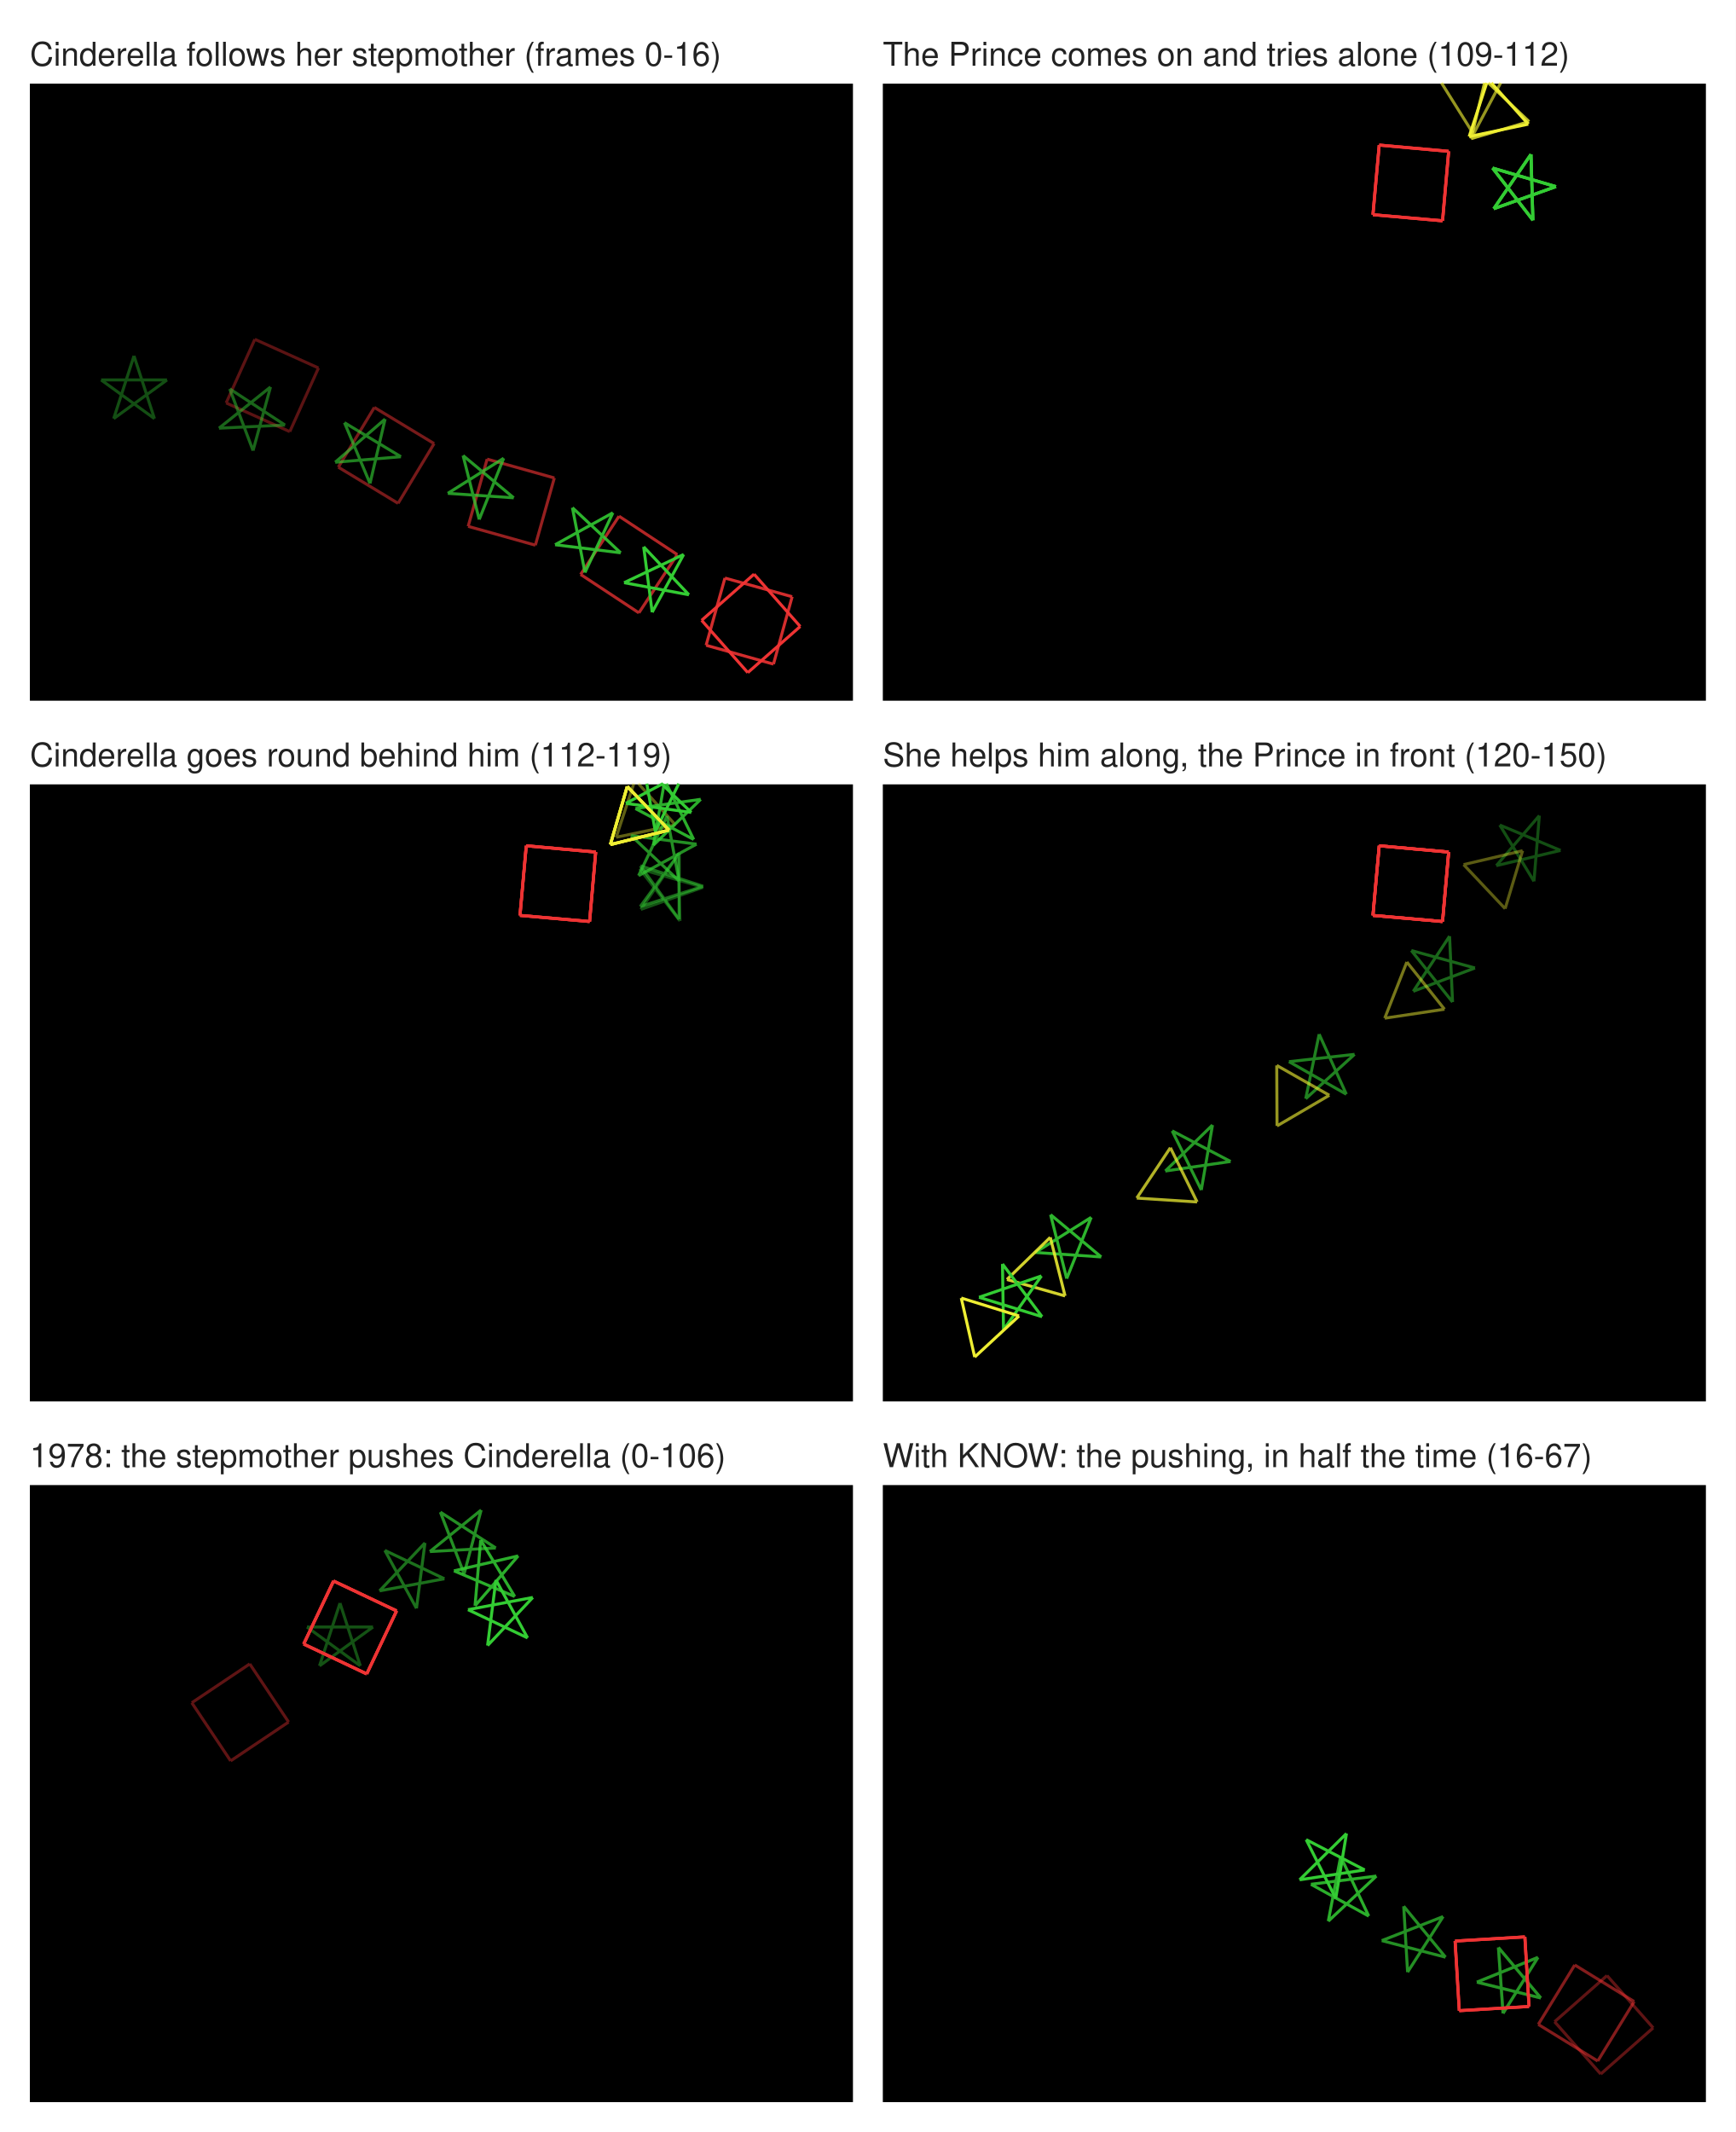
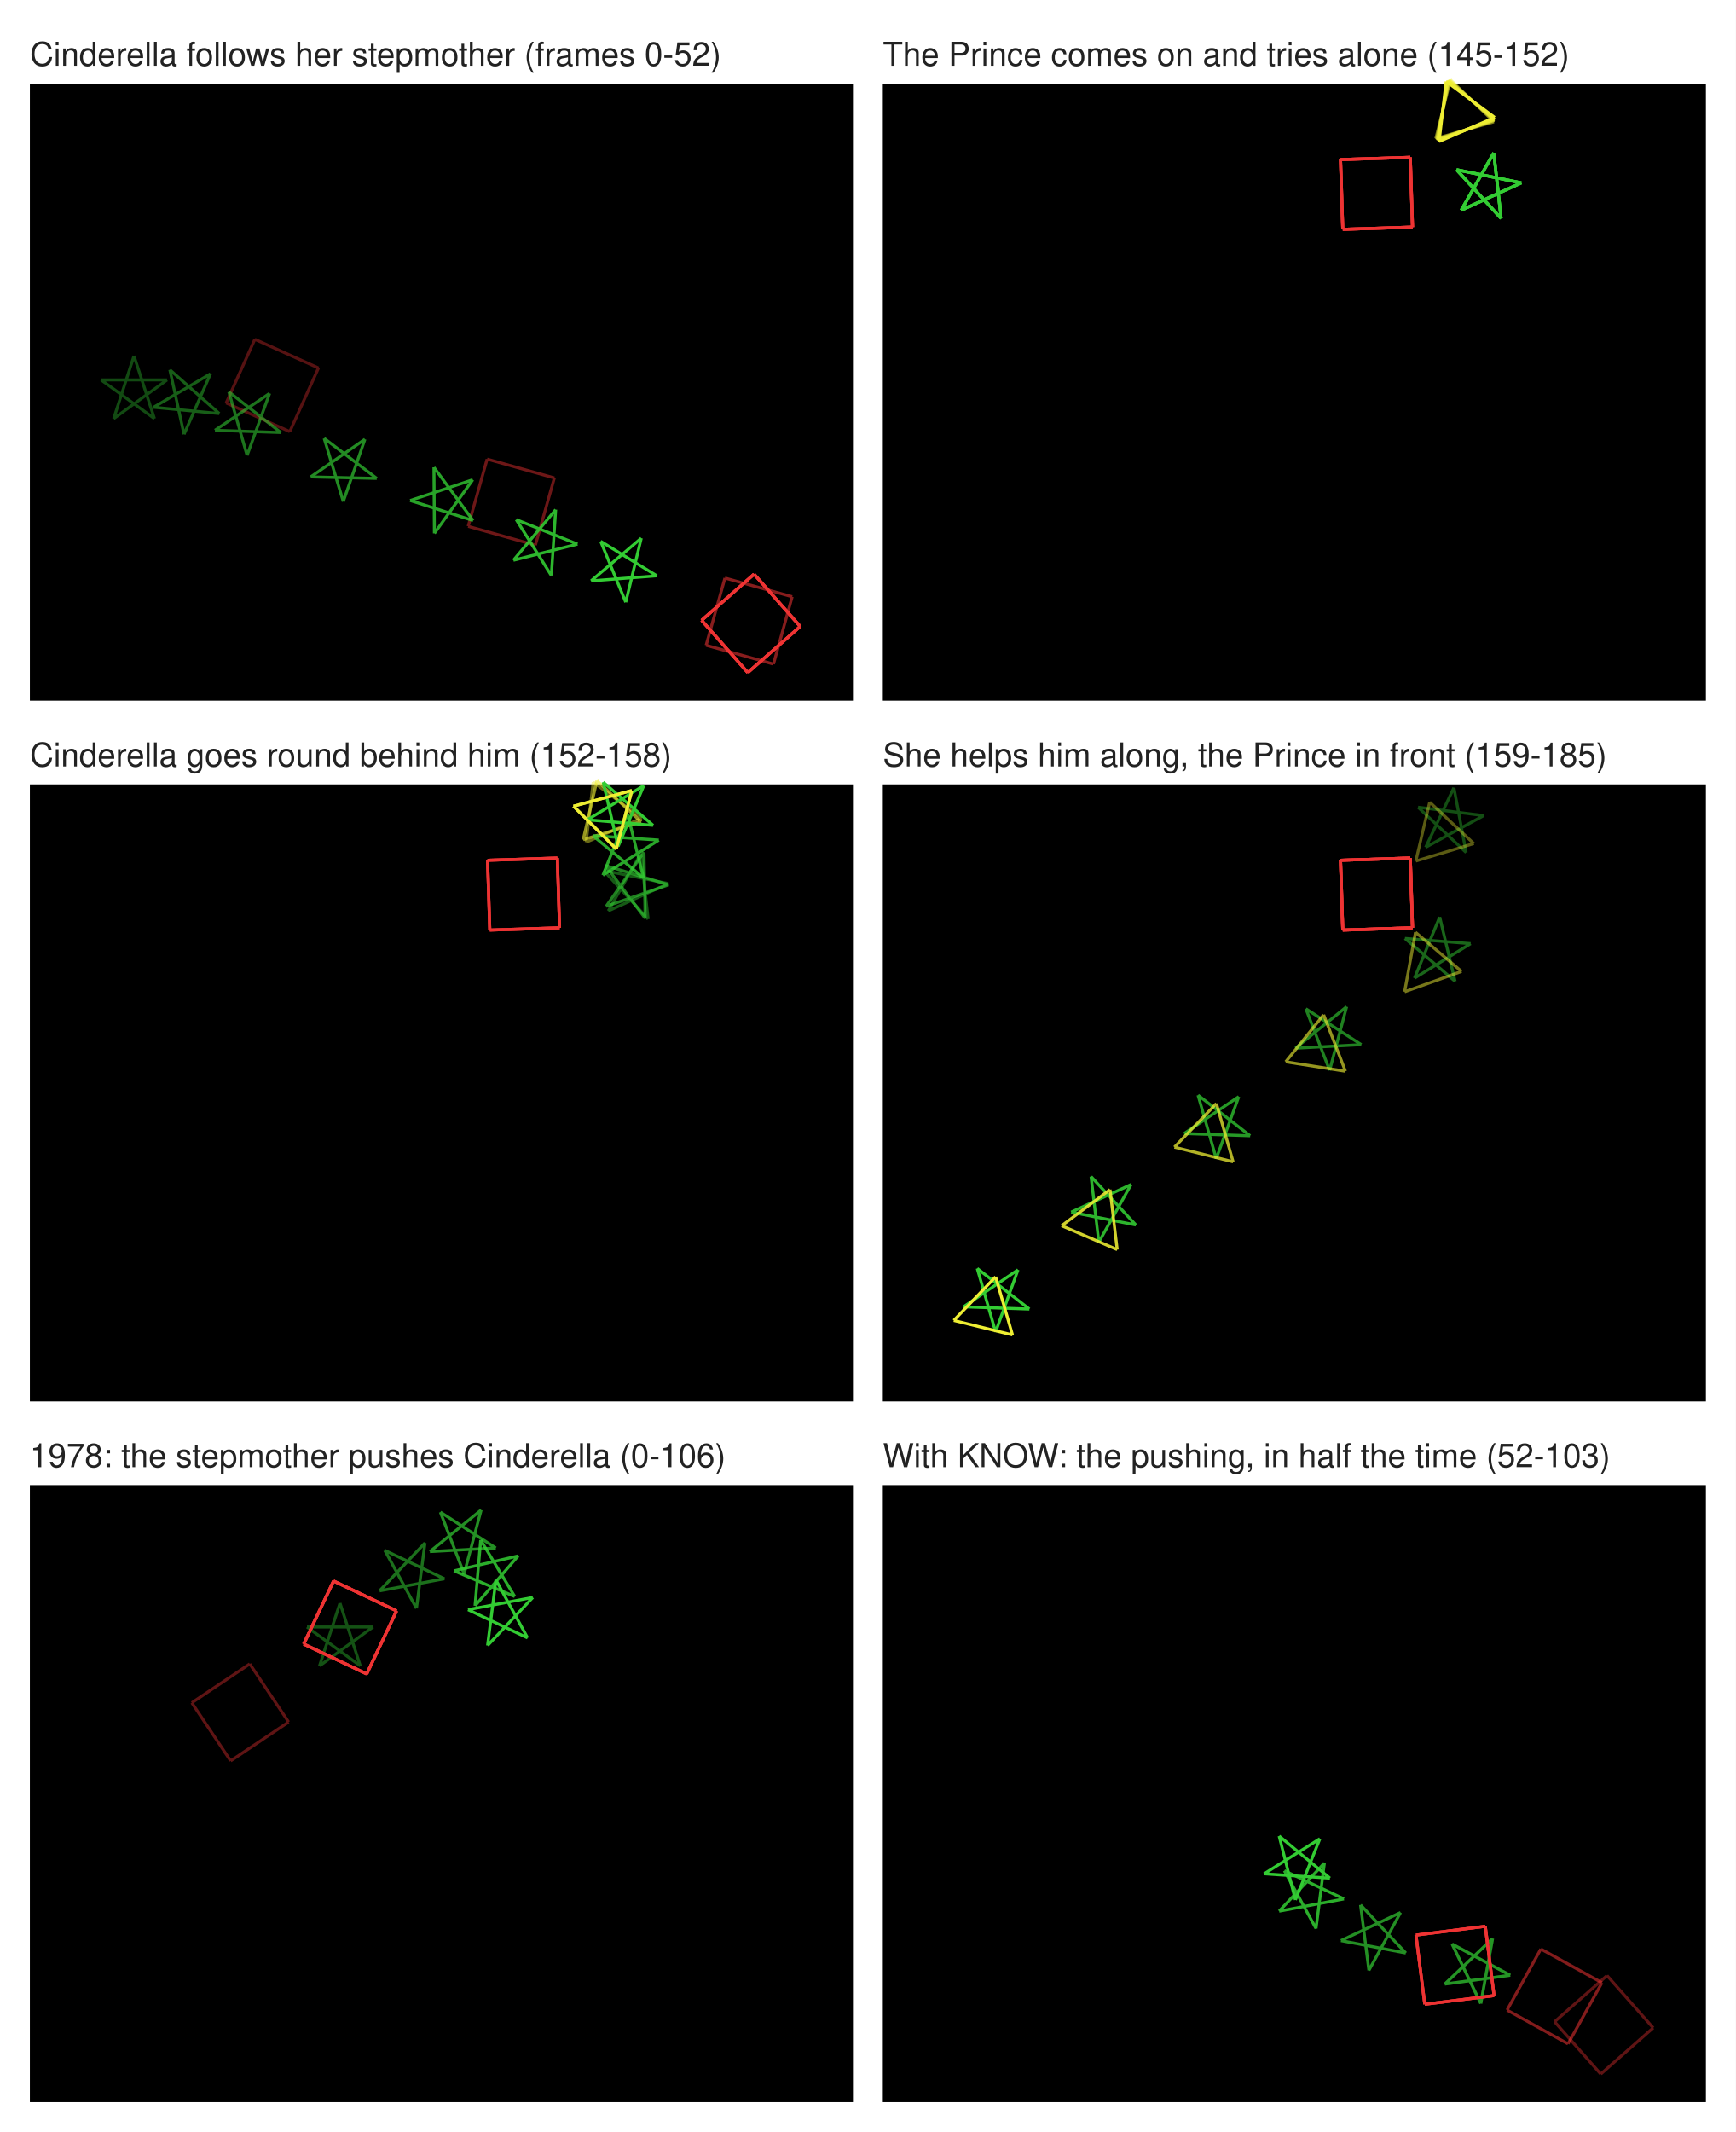
<svg xmlns="http://www.w3.org/2000/svg" width="581" height="713.5" font-family="Helvetica, Arial, sans-serif" font-size="11">
  <rect width="100%" height="100%" fill="#fff" />
-   <text x="10" y="22" fill="#222">Cinderella follows her stepmother (frames 0-16)</text>
+   <text x="10" y="22" fill="#222">Cinderella follows her stepmother (frames 0-52)</text>
  <g transform="translate(10,28) scale(0.5)">
    <rect width="551" height="413" fill="#000" />
-     <path d="M150.6,171.1L193.2,190.3M193.2,190.3L174,232.9M174,232.9L131.4,213.7M131.4,213.7L150.6,171.1" stroke="#e33" stroke-width="2" fill="none" opacity="0.38" />
-     <path d="M56.1,224.2L69.7,182.2M69.7,182.2L83.4,224.2M83.4,224.2L47.7,198.3M47.7,198.3L91.8,198.3M91.8,198.3L56.1,224.2" stroke="#3c3" stroke-width="2" fill="none" opacity="0.38" />
-     <path d="M230.6,216.7L270.6,240.9M270.6,240.9L246.5,280.9M246.5,280.9L206.5,256.7M206.5,256.7L230.6,216.7" stroke="#e33" stroke-width="2" fill="none" opacity="0.50" />
-     <path d="M133.8,204.3L170.8,228.5M170.8,228.5L126.6,230.6M126.6,230.6L161.1,203M161.1,203L149.4,245.6M149.4,245.6L133.8,204.3" stroke="#3c3" stroke-width="2" fill="none" opacity="0.50" />
-     <path d="M210.6,226.9L248.4,249.7M248.4,249.7L204.4,253.4M204.4,253.4L237.8,224.5M237.8,224.5L227.7,267.6M227.7,267.6L210.6,226.9" stroke="#3c3" stroke-width="2" fill="none" opacity="0.63" />
-     <path d="M306.1,251.3L351.1,263.9M351.1,263.9L338.4,308.9M338.4,308.9L293.4,296.3M293.4,296.3L306.1,251.3" stroke="#e33" stroke-width="2" fill="none" opacity="0.63" />
-     <path d="M394.4,289.5L433.4,315.2M433.4,315.2L407.7,354.2M407.7,354.2L368.7,328.5M368.7,328.5L394.4,289.5" stroke="#e33" stroke-width="2" fill="none" opacity="0.75" />
-     <path d="M290,248.9L323.9,277.2M323.9,277.2L279.8,274.2M279.8,274.2L317.2,250.7M317.2,250.7L300.8,291.7M300.8,291.7L290,248.9" stroke="#3c3" stroke-width="2" fill="none" opacity="0.75" />
-     <path d="M363.2,283.8L395.5,314M395.5,314L351.6,308.6M351.6,308.6L390.3,287.2M390.3,287.2L371.6,327.2M371.6,327.2L363.2,283.8" stroke="#3c3" stroke-width="2" fill="none" opacity="0.88" />
-     <path d="M465.3,330.9L510.3,343.4M510.3,343.4L497.8,388.5M497.8,388.5L452.7,375.9M452.7,375.9L465.3,330.9" stroke="#e33" stroke-width="2" fill="none" opacity="0.88" />
-     <path d="M410.9,310L441.2,342.1M441.2,342.1L397.8,334M397.8,334L437.7,315.1M437.7,315.1L416.6,353.8M416.6,353.8L410.9,310" stroke="#3c3" stroke-width="2" fill="none" opacity="1.00" />
+     <path d="M150.6,171.1L193.2,190.3M193.2,190.3L174,232.9M174,232.9L131.4,213.7M131.4,213.7L150.6,171.1" stroke="#e33" stroke-width="2" fill="none" opacity="0.36" />
+     <path d="M56.1,224.2L69.7,182.2M69.7,182.2L83.4,224.2M83.4,224.2L47.7,198.3M47.7,198.3L91.8,198.3M91.8,198.3L56.1,224.2" stroke="#3c3" stroke-width="2" fill="none" opacity="0.36" />
+     <path d="M93.7,191.5L126.8,220.8M126.8,220.8L82.8,216.6M82.8,216.6L120.9,194.2M120.9,194.2L103.2,234.7M103.2,234.7L93.7,191.5" stroke="#3c3" stroke-width="2" fill="none" opacity="0.46" />
+     <path d="M306.1,251.3L351.1,263.9M351.1,263.9L338.4,308.9M338.4,308.9L293.4,296.3M293.4,296.3L306.1,251.3" stroke="#e33" stroke-width="2" fill="none" opacity="0.46" />
+     <path d="M133.2,206.3L168,233.5M168,233.5L123.9,232M123.9,232L160.5,207.3M160.5,207.3L145.4,248.8M145.4,248.8L133.2,206.3" stroke="#3c3" stroke-width="2" fill="none" opacity="0.57" />
+     <path d="M465.3,330.9L510.3,343.4M510.3,343.4L497.8,388.5M497.8,388.5L452.7,375.9M452.7,375.9L465.3,330.9" stroke="#e33" stroke-width="2" fill="none" opacity="0.57" />
+     <path d="M197,237.4L232.2,264.2M232.2,264.2L188,263.2M188,263.2L224.3,238M224.3,238L209.8,279.7M209.8,279.7L197,237.4" stroke="#3c3" stroke-width="2" fill="none" opacity="0.68" />
+     <path d="M484.8,328.3L515.7,363.3M515.7,363.3L480.6,394.2M480.6,394.2L449.7,359.2M449.7,359.2L484.8,328.3" stroke="#e33" stroke-width="2" fill="none" opacity="0.68" />
+     <path d="M270.5,256.8L296.7,292.4M296.7,292.4L254.6,279M254.6,279L296.5,265.1M296.5,265.1L270.8,301M270.8,301L270.5,256.8" stroke="#3c3" stroke-width="2" fill="none" opacity="0.79" />
+     <path d="M484.8,328.3L515.7,363.3M515.7,363.3L480.6,394.2M480.6,394.2L449.7,359.2M449.7,359.2L484.8,328.3" stroke="#e33" stroke-width="2" fill="none" opacity="0.79" />
+     <path d="M325.6,291.8L366.6,308.2M366.6,308.2L323.7,319M323.7,319L352,285.1M352,285.1L349.1,329.2M349.1,329.2L325.6,291.8" stroke="#3c3" stroke-width="2" fill="none" opacity="0.89" />
+     <path d="M484.8,328.3L515.7,363.3M515.7,363.3L480.6,394.2M480.6,394.2L449.7,359.2M449.7,359.2L484.8,328.3" stroke="#e33" stroke-width="2" fill="none" opacity="0.89" />
+     <path d="M382.1,306.3L419.7,329.4M419.7,329.4L375.7,332.8M375.7,332.8L409.3,304.2M409.3,304.2L398.9,347.1M398.9,347.1L382.1,306.3" stroke="#3c3" stroke-width="2" fill="none" opacity="1.00" />
    <path d="M484.8,328.3L515.7,363.3M515.7,363.3L480.6,394.2M480.6,394.2L449.7,359.2M449.7,359.2L484.8,328.3" stroke="#e33" stroke-width="2" fill="none" opacity="1.00" />
  </g>
-   <text x="295.5" y="22" fill="#222">The Prince comes on and tries alone (109-112)</text>
+   <text x="295.5" y="22" fill="#222">The Prince comes on and tries alone (145-152)</text>
  <g transform="translate(295.5,28) scale(0.5)">
    <rect width="551" height="413" fill="#000" />
-     <path d="M332.3,41.1L378.8,45.3M378.8,45.3L374.7,91.8M374.7,91.8L328.1,87.7M328.1,87.7L332.3,41.1" stroke="#e33" stroke-width="2" fill="none" opacity="0.44" />
-     <path d="M433.9,47.3L435.2,91.4M435.2,91.4L408.2,56.5M408.2,56.5L450.6,68.9M450.6,68.9L409,83.7M409,83.7L433.9,47.3" stroke="#3c3" stroke-width="2" fill="none" opacity="0.44" />
-     <path d="M413.6,-0.5L395.4,33.7M374,-0.5L395.4,33.7" stroke="#ee3" stroke-width="2" fill="none" opacity="0.63" />
-     <path d="M332.3,41.1L378.8,45.3M378.8,45.3L374.7,91.8M374.7,91.8L328.1,87.7M328.1,87.7L332.3,41.1" stroke="#e33" stroke-width="2" fill="none" opacity="0.63" />
-     <path d="M433.9,47.3L435.2,91.4M435.2,91.4L408.2,56.5M408.2,56.5L450.6,68.9M450.6,68.9L409,83.7M409,83.7L433.9,47.3" stroke="#3c3" stroke-width="2" fill="none" opacity="0.63" />
-     <path d="M432.6,25.4L393.8,36.8M402.8,-0.5L393.8,36.8M405.4,-0.5L432.6,25.4" stroke="#ee3" stroke-width="2" fill="none" opacity="0.81" />
-     <path d="M332.3,41.1L378.8,45.3M378.8,45.3L374.7,91.8M374.7,91.8L328.1,87.7M328.1,87.7L332.3,41.1" stroke="#e33" stroke-width="2" fill="none" opacity="0.81" />
-     <path d="M433.9,47.3L435.2,91.4M435.2,91.4L408.2,56.5M408.2,56.5L450.6,68.9M450.6,68.9L409,83.7M409,83.7L433.9,47.3" stroke="#3c3" stroke-width="2" fill="none" opacity="0.81" />
-     <path d="M432.1,27.1L392.5,35.4M404.3,-0.5L392.5,35.4M407.4,-0.5L432.1,27.1" stroke="#ee3" stroke-width="2" fill="none" opacity="1.00" />
-     <path d="M332.3,41.1L378.8,45.3M378.8,45.3L374.7,91.8M374.7,91.8L328.1,87.7M328.1,87.7L332.3,41.1" stroke="#e33" stroke-width="2" fill="none" opacity="1.00" />
-     <path d="M433.9,47.3L435.2,91.4M435.2,91.4L408.2,56.5M408.2,56.5L450.6,68.9M450.6,68.9L409,83.7M409,83.7L433.9,47.3" stroke="#3c3" stroke-width="2" fill="none" opacity="1.00" />
+     <path d="M306.4,50.8L353.1,49.3M353.1,49.3L354.6,96M354.6,96L307.9,97.5M307.9,97.5L306.4,50.8" stroke="#e33" stroke-width="2" fill="none" opacity="0.40" />
+     <path d="M409,46.3L413.9,90.2M413.9,90.2L384.1,57.6M384.1,57.6L427.4,66.4M427.4,66.4L387.2,84.7M387.2,84.7L409,46.3" stroke="#3c3" stroke-width="2" fill="none" opacity="0.40" />
+     <path d="M409.1,25.5L370.2,36.7M370.2,36.7L379.9,-2.6M379.9,-2.6L409.1,25.5" stroke="#ee3" stroke-width="2" fill="none" opacity="0.55" />
+     <path d="M306.4,50.8L353.1,49.3M353.1,49.3L354.6,96M354.6,96L307.9,97.5M307.9,97.5L306.4,50.8" stroke="#e33" stroke-width="2" fill="none" opacity="0.55" />
+     <path d="M409,46.3L413.9,90.2M413.9,90.2L384.1,57.6M384.1,57.6L427.4,66.4M427.4,66.4L387.2,84.7M387.2,84.7L409,46.3" stroke="#3c3" stroke-width="2" fill="none" opacity="0.55" />
+     <path d="M409.3,24.6L370.8,37.3M370.8,37.3L379.1,-2.3M379.1,-2.3L409.3,24.6" stroke="#ee3" stroke-width="2" fill="none" opacity="0.70" />
+     <path d="M306.4,50.8L353.1,49.3M353.1,49.3L354.6,96M354.6,96L307.9,97.5M307.9,97.5L306.4,50.8" stroke="#e33" stroke-width="2" fill="none" opacity="0.70" />
+     <path d="M409,46.3L413.9,90.2M413.9,90.2L384.1,57.6M384.1,57.6L427.4,66.4M427.4,66.4L387.2,84.7M387.2,84.7L409,46.3" stroke="#3c3" stroke-width="2" fill="none" opacity="0.70" />
+     <path d="M409.4,23.8L371.5,37.9M371.5,37.9L378.2,-2M378.2,-2L409.4,23.8" stroke="#ee3" stroke-width="2" fill="none" opacity="0.85" />
+     <path d="M306.4,50.8L353.1,49.3M353.1,49.3L354.6,96M354.6,96L307.9,97.5M307.9,97.5L306.4,50.8" stroke="#e33" stroke-width="2" fill="none" opacity="0.85" />
+     <path d="M409,46.3L413.9,90.2M413.9,90.2L384.1,57.6M384.1,57.6L427.4,66.4M427.4,66.4L387.2,84.7M387.2,84.7L409,46.3" stroke="#3c3" stroke-width="2" fill="none" opacity="0.85" />
+     <path d="M409.6,22.6L372.4,38.7M372.4,38.7L377.1,-1.5M377.1,-1.5L409.6,22.6" stroke="#ee3" stroke-width="2" fill="none" opacity="1.00" />
+     <path d="M306.4,50.8L353.1,49.3M353.1,49.3L354.6,96M354.6,96L307.9,97.5M307.9,97.5L306.4,50.8" stroke="#e33" stroke-width="2" fill="none" opacity="1.00" />
+     <path d="M409,46.3L413.9,90.2M413.9,90.2L384.1,57.6M384.1,57.6L427.4,66.4M427.4,66.4L387.2,84.7M387.2,84.7L409,46.3" stroke="#3c3" stroke-width="2" fill="none" opacity="1.00" />
  </g>
-   <text x="10" y="256.5" fill="#222">Cinderella goes round behind him (112-119)</text>
+   <text x="10" y="256.5" fill="#222">Cinderella goes round behind him (152-158)</text>
  <g transform="translate(10,262.5) scale(0.5)">
    <rect width="551" height="413" fill="#000" />
-     <path d="M432.1,27.1L392.5,35.4M404.3,-0.5L392.5,35.4M407.4,-0.5L432.1,27.1" stroke="#ee3" stroke-width="2" fill="none" opacity="0.40" />
-     <path d="M332.3,41.1L378.8,45.3M378.8,45.3L374.7,91.8M374.7,91.8L328.1,87.7M328.1,87.7L332.3,41.1" stroke="#e33" stroke-width="2" fill="none" opacity="0.40" />
-     <path d="M433.9,47.3L435.2,91.4M435.2,91.4L408.2,56.5M408.2,56.5L450.6,68.9M450.6,68.9L409,83.7M409,83.7L433.9,47.3" stroke="#3c3" stroke-width="2" fill="none" opacity="0.40" />
-     <path d="M434.6,90.3L408.7,54.5M408.7,54.5L450.7,68.2M450.7,68.2L408.6,81.8M408.6,81.8L434.7,46.1M434.7,46.1L434.6,90.3" stroke="#3c3" stroke-width="2" fill="none" opacity="0.55" />
-     <path d="M427.9,30.6L388.6,40.3M388.6,40.3L399.9,1.4M399.9,1.4L427.9,30.6" stroke="#ee3" stroke-width="2" fill="none" opacity="0.55" />
-     <path d="M332.3,41.1L378.8,45.3M378.8,45.3L374.7,91.8M374.7,91.8L328.1,87.7M328.1,87.7L332.3,41.1" stroke="#e33" stroke-width="2" fill="none" opacity="0.55" />
-     <path d="M407.5,61.1L426.5,21.2M426.5,21.2L434.6,64.6M434.6,64.6L402.5,34.3M402.5,34.3L446.3,40M446.3,40L407.5,61.1" stroke="#3c3" stroke-width="2" fill="none" opacity="0.70" />
-     <path d="M427.9,30.6L388.6,40.3M388.6,40.3L399.9,1.4M399.9,1.4L427.9,30.6" stroke="#ee3" stroke-width="2" fill="none" opacity="0.70" />
-     <path d="M332.3,41.1L378.8,45.3M378.8,45.3L374.7,91.8M374.7,91.8L328.1,87.7M328.1,87.7L332.3,41.1" stroke="#e33" stroke-width="2" fill="none" opacity="0.70" />
-     <path d="M424.6,-0.5L417.4,40.7M426.1,-0.5L444.4,36.9M444.4,36.9L405.4,16.2M405.4,16.2L449.1,10M449.1,10L417.4,40.7" stroke="#3c3" stroke-width="2" fill="none" opacity="0.85" />
-     <path d="M427.9,30.6L388.6,40.3M388.6,40.3L399.9,1.4M399.9,1.4L427.9,30.6" stroke="#ee3" stroke-width="2" fill="none" opacity="0.85" />
-     <path d="M332.3,41.1L378.8,45.3M378.8,45.3L374.7,91.8M374.7,91.8L328.1,87.7M328.1,87.7L332.3,41.1" stroke="#e33" stroke-width="2" fill="none" opacity="0.85" />
-     <path d="M413,-0.5L418.7,31.6M422.8,-0.5L442.8,18.8M442.8,18.8L399,12.7M423.8,-0.5L399,12.7M434.4,-0.5L418.7,31.6" stroke="#3c3" stroke-width="2" fill="none" opacity="1.00" />
-     <path d="M427.9,30.6L388.6,40.3M388.6,40.3L399.9,1.4M399.9,1.4L427.9,30.6" stroke="#ee3" stroke-width="2" fill="none" opacity="1.00" />
-     <path d="M332.3,41.1L378.8,45.3M378.8,45.3L374.7,91.8M374.7,91.8L328.1,87.7M328.1,87.7L332.3,41.1" stroke="#e33" stroke-width="2" fill="none" opacity="1.00" />
+     <path d="M409.6,22.6L372.4,38.7M372.4,38.7L377.1,-1.5M377.1,-1.5L409.6,22.6" stroke="#ee3" stroke-width="2" fill="none" opacity="0.44" />
+     <path d="M306.4,50.8L353.1,49.3M353.1,49.3L354.6,96M354.6,96L307.9,97.5M307.9,97.5L306.4,50.8" stroke="#e33" stroke-width="2" fill="none" opacity="0.44" />
+     <path d="M409,46.3L413.9,90.2M413.9,90.2L384.1,57.6M384.1,57.6L427.4,66.4M427.4,66.4L387.2,84.7M387.2,84.7L409,46.3" stroke="#3c3" stroke-width="2" fill="none" opacity="0.44" />
+     <path d="M411.9,89.6L385.3,54.3M385.3,54.3L427.6,67.2M427.6,67.2L385.8,81.6M385.8,81.6L411.1,45.4M411.1,45.4L411.9,89.6" stroke="#3c3" stroke-width="2" fill="none" opacity="0.63" />
+     <path d="M409.2,25.1L370.4,37M370.4,37L379.6,-2.5M379.6,-2.5L409.2,25.1" stroke="#ee3" stroke-width="2" fill="none" opacity="0.63" />
+     <path d="M306.4,50.8L353.1,49.3M353.1,49.3L354.6,96M354.6,96L307.9,97.5M307.9,97.5L306.4,50.8" stroke="#e33" stroke-width="2" fill="none" opacity="0.63" />
+     <path d="M383.6,60.8L400.1,19.8M400.1,19.8L410.8,62.6M410.8,62.6L376.9,34.3M376.9,34.3L421,37.3M421,37.3L383.6,60.8" stroke="#3c3" stroke-width="2" fill="none" opacity="0.81" />
+     <path d="M403,4.1L392.6,43.2M392.6,43.2L363.9,14.6M363.9,14.6L403,4.1" stroke="#ee3" stroke-width="2" fill="none" opacity="0.81" />
+     <path d="M306.4,50.8L353.1,49.3M353.1,49.3L354.6,96M354.6,96L307.9,97.5M307.9,97.5L306.4,50.8" stroke="#e33" stroke-width="2" fill="none" opacity="0.81" />
+     <path d="M393.8,41.5L383.8,-1.5M383.8,-1.5L417.2,27.4M417.2,27.4L373.2,23.7M373.2,23.7L411,0.8M411,0.8L393.8,41.5" stroke="#3c3" stroke-width="2" fill="none" opacity="1.00" />
+     <path d="M403,4.1L392.6,43.2M392.6,43.2L363.9,14.6M363.9,14.6L403,4.1" stroke="#ee3" stroke-width="2" fill="none" opacity="1.00" />
+     <path d="M306.4,50.8L353.1,49.3M353.1,49.3L354.6,96M354.6,96L307.9,97.5M307.9,97.5L306.4,50.8" stroke="#e33" stroke-width="2" fill="none" opacity="1.00" />
  </g>
-   <text x="295.5" y="256.5" fill="#222">She helps him along, the Prince in front (120-150)</text>
+   <text x="295.5" y="256.5" fill="#222">She helps him along, the Prince in front (159-185)</text>
  <g transform="translate(295.5,262.5) scale(0.5)">
    <rect width="551" height="413" fill="#000" />
-     <path d="M439.5,20.9L435.9,64.9M435.9,64.9L413,27.2M413,27.2L453.7,44.2M453.7,44.2L410.7,54.4M410.7,54.4L439.5,20.9" stroke="#3c3" stroke-width="2" fill="none" opacity="0.38" />
-     <path d="M428.3,44.4L416.6,83.2M416.6,83.2L388.8,53.7M388.8,53.7L428.3,44.4" stroke="#ee3" stroke-width="2" fill="none" opacity="0.38" />
-     <path d="M332.3,41.1L378.8,45.3M378.8,45.3L374.7,91.8M374.7,91.8L328.1,87.7M328.1,87.7L332.3,41.1" stroke="#e33" stroke-width="2" fill="none" opacity="0.38" />
-     <path d="M396.4,122.9L355.1,138.5M355.1,138.5L379.4,101.6M379.4,101.6L381.4,145.7M381.4,145.7L353.8,111.2M353.8,111.2L396.4,122.9" stroke="#3c3" stroke-width="2" fill="none" opacity="0.50" />
-     <path d="M376,150.5L336,156.5M336,156.5L350.8,118.9M350.8,118.9L376,150.5" stroke="#ee3" stroke-width="2" fill="none" opacity="0.50" />
-     <path d="M332.3,41.1L378.8,45.3M378.8,45.3L374.7,91.8M374.7,91.8L328.1,87.7M328.1,87.7L332.3,41.1" stroke="#e33" stroke-width="2" fill="none" opacity="0.50" />
-     <path d="M315.8,180.7L283.1,210.4M283.1,210.4L292.1,167.2M292.1,167.2L310.3,207.4M310.3,207.4L271.9,185.6M271.9,185.6L315.8,180.7" stroke="#3c3" stroke-width="2" fill="none" opacity="0.63" />
-     <path d="M298.9,208.1L263.9,228.6M263.9,228.6L263.7,188.1M263.7,188.1L298.9,208.1" stroke="#ee3" stroke-width="2" fill="none" opacity="0.63" />
-     <path d="M332.3,41.1L378.8,45.3M378.8,45.3L374.7,91.8M374.7,91.8L328.1,87.7M328.1,87.7L332.3,41.1" stroke="#e33" stroke-width="2" fill="none" opacity="0.63" />
-     <path d="M232.8,252.4L189.1,258.8M189.1,258.8L220.7,228M220.7,228L213.2,271.5M213.2,271.5L193.7,231.9M193.7,231.9L232.8,252.4" stroke="#3c3" stroke-width="2" fill="none" opacity="0.75" />
-     <path d="M210.4,279.5L170,276.9M170,276.9L192.5,243.2M192.5,243.2L210.4,279.5" stroke="#ee3" stroke-width="2" fill="none" opacity="0.75" />
-     <path d="M332.3,41.1L378.8,45.3M378.8,45.3L374.7,91.8M374.7,91.8L328.1,87.7M328.1,87.7L332.3,41.1" stroke="#e33" stroke-width="2" fill="none" opacity="0.75" />
-     <path d="M146.2,316.3L102.1,313.3M102.1,313.3L139.5,289.8M139.5,289.8L123.1,330.8M123.1,330.8L112.3,288M112.3,288L146.2,316.3" stroke="#3c3" stroke-width="2" fill="none" opacity="0.88" />
-     <path d="M122,342.4L83.1,331.4M83.1,331.4L112.1,303.2M112.1,303.2L122,342.4" stroke="#ee3" stroke-width="2" fill="none" opacity="0.88" />
-     <path d="M332.3,41.1L378.8,45.3M378.8,45.3L374.7,91.8M374.7,91.8L328.1,87.7M328.1,87.7L332.3,41.1" stroke="#e33" stroke-width="2" fill="none" opacity="0.88" />
-     <path d="M106.2,329L80.8,365.1M80.8,365.1L80.1,321M80.1,321L106.6,356.3M106.6,356.3L64.4,343.3M64.4,343.3L106.2,329" stroke="#3c3" stroke-width="2" fill="none" opacity="1.00" />
-     <path d="M91.2,355.8L61.5,383.3M61.5,383.3L52.5,343.8M52.5,343.8L91.2,355.8" stroke="#ee3" stroke-width="2" fill="none" opacity="1.00" />
-     <path d="M332.3,41.1L378.8,45.3M378.8,45.3L374.7,91.8M374.7,91.8L328.1,87.7M328.1,87.7L332.3,41.1" stroke="#e33" stroke-width="2" fill="none" opacity="1.00" />
+     <path d="M402.2,20.9L363.4,42.1M363.4,42.1L382.3,2.2M382.3,2.2L390.5,45.6M390.5,45.6L358.3,15.3M358.3,15.3L402.2,20.9" stroke="#3c3" stroke-width="2" fill="none" opacity="0.38" />
+     <path d="M395.6,39.6L356.8,51.3M356.8,51.3L366.1,11.9M366.1,11.9L395.6,39.6" stroke="#ee3" stroke-width="2" fill="none" opacity="0.38" />
+     <path d="M306.4,50.8L353.1,49.3M353.1,49.3L354.6,96M354.6,96L307.9,97.5M307.9,97.5L306.4,50.8" stroke="#e33" stroke-width="2" fill="none" opacity="0.38" />
+     <path d="M393.5,106.6L355.9,129.7M355.9,129.7L372.8,88.8M372.8,88.8L383.1,131.8M383.1,131.8L349.5,103.1M349.5,103.1L393.5,106.6" stroke="#3c3" stroke-width="2" fill="none" opacity="0.50" />
+     <path d="M387.4,125.2L349.3,138.8M349.3,138.8L356.6,99M356.6,99L387.4,125.2" stroke="#ee3" stroke-width="2" fill="none" opacity="0.50" />
+     <path d="M306.4,50.8L353.1,49.3M353.1,49.3L354.6,96M354.6,96L307.9,97.5M307.9,97.5L306.4,50.8" stroke="#e33" stroke-width="2" fill="none" opacity="0.50" />
+     <path d="M320.3,174.2L276.2,176.6M276.2,176.6L310.5,148.8M310.5,148.8L299.1,191.4M299.1,191.4L283.2,150.2M283.2,150.2L320.3,174.2" stroke="#3c3" stroke-width="2" fill="none" opacity="0.63" />
+     <path d="M309.7,192L269.7,185.7M269.7,185.7L295.1,154.2M295.1,154.2L309.7,192" stroke="#ee3" stroke-width="2" fill="none" opacity="0.63" />
+     <path d="M306.4,50.8L353.1,49.3M353.1,49.3L354.6,96M354.6,96L307.9,97.5M307.9,97.5L306.4,50.8" stroke="#e33" stroke-width="2" fill="none" opacity="0.63" />
+     <path d="M245.9,235.2L201.7,233.7M201.7,233.7L238.3,209M238.3,209L223.2,250.5M223.2,250.5L211,208M211,208L245.9,235.2" stroke="#3c3" stroke-width="2" fill="none" opacity="0.75" />
+     <path d="M234.5,252.6L195.2,242.8M195.2,242.8L223.3,213.6M223.3,213.6L234.5,252.6" stroke="#ee3" stroke-width="2" fill="none" opacity="0.75" />
+     <path d="M306.4,50.8L353.1,49.3M353.1,49.3L354.6,96M354.6,96L307.9,97.5M307.9,97.5L306.4,50.8" stroke="#e33" stroke-width="2" fill="none" opacity="0.75" />
+     <path d="M169.4,294.9L126.1,286.3M126.1,286.3L166.2,267.8M166.2,267.8L144.6,306.4M144.6,306.4L139.4,262.5M139.4,262.5L169.4,294.9" stroke="#3c3" stroke-width="2" fill="none" opacity="0.88" />
+     <path d="M156.9,311.4L119.7,295.4M119.7,295.4L152.1,271.2M152.1,271.2L156.9,311.4" stroke="#ee3" stroke-width="2" fill="none" opacity="0.88" />
+     <path d="M306.4,50.8L353.1,49.3M353.1,49.3L354.6,96M354.6,96L307.9,97.5M307.9,97.5L306.4,50.8" stroke="#e33" stroke-width="2" fill="none" opacity="0.88" />
+     <path d="M98.1,351.2L54,349.7M54,349.7L90.5,324.9M90.5,324.9L75.5,366.5M75.5,366.5L63.2,324M63.2,324L98.1,351.2" stroke="#3c3" stroke-width="2" fill="none" opacity="1.00" />
+     <path d="M86.8,368.5L47.5,358.8M47.5,358.8L75.5,329.6M75.5,329.6L86.8,368.5" stroke="#ee3" stroke-width="2" fill="none" opacity="1.00" />
+     <path d="M306.4,50.8L353.1,49.3M353.1,49.3L354.6,96M354.6,96L307.9,97.5M307.9,97.5L306.4,50.8" stroke="#e33" stroke-width="2" fill="none" opacity="1.00" />
  </g>
  <text x="10" y="491" fill="#222">1978: the stepmother pushes Cinderella (0-106)</text>
  <g transform="translate(10,497) scale(0.5)">
    <rect width="551" height="413" fill="#000" />
    <path d="M108.4,145.7L147.2,119.7M147.2,119.7L173.2,158.6M173.2,158.6L134.4,184.6M134.4,184.6L108.4,145.7" stroke="#e33" stroke-width="2" fill="none" opacity="0.40" />
    <path d="M193.9,121L207.6,79M207.6,79L221.2,121M221.2,121L185.5,95M185.5,95L229.7,95M229.7,95L193.9,121" stroke="#3c3" stroke-width="2" fill="none" opacity="0.40" />
    <path d="M234.1,70.8L264.5,38.7M264.5,38.7L258.8,82.5M258.8,82.5L237.6,43.7M237.6,43.7L277.5,62.7M277.5,62.7L234.1,70.8" stroke="#3c3" stroke-width="2" fill="none" opacity="0.55" />
    <path d="M183.3,106.4L203.3,64.2M203.3,64.2L245.5,84.2M245.5,84.2L225.5,126.4M225.5,126.4L183.3,106.4" stroke="#e33" stroke-width="2" fill="none" opacity="0.55" />
    <path d="M302.1,16.7L290.7,59.4M290.7,59.4L274.8,18.1M274.8,18.1L311.9,42.1M311.9,42.1L267.8,44.5M267.8,44.5L302.1,16.7" stroke="#3c3" stroke-width="2" fill="none" opacity="0.70" />
    <path d="M183.3,106.4L203.3,64.2M203.3,64.2L245.5,84.2M245.5,84.2L225.5,126.4M225.5,126.4L183.3,106.4" stroke="#e33" stroke-width="2" fill="none" opacity="0.70" />
    <path d="M301.8,36.8L324.6,74.6M324.6,74.6L283.9,57.4M283.9,57.4L326.9,47.4M326.9,47.4L298,80.8M298,80.8L301.8,36.8" stroke="#3c3" stroke-width="2" fill="none" opacity="0.85" />
    <path d="M183.3,106.4L203.3,64.2M203.3,64.2L245.5,84.2M245.5,84.2L225.5,126.4M225.5,126.4L183.3,106.4" stroke="#e33" stroke-width="2" fill="none" opacity="0.85" />
    <path d="M312,63.5L333.2,102.3M333.2,102.3L293.3,83.4M293.3,83.4L336.7,75.2M336.7,75.2L306.4,107.4M306.4,107.4L312,63.5" stroke="#3c3" stroke-width="2" fill="none" opacity="1.00" />
    <path d="M183.3,106.4L203.3,64.2M203.3,64.2L245.5,84.2M245.5,84.2L225.5,126.4M225.5,126.4L183.3,106.4" stroke="#e33" stroke-width="2" fill="none" opacity="1.00" />
  </g>
-   <text x="295.5" y="491" fill="#222">With KNOW: the pushing, in half the time (16-67)</text>
+   <text x="295.5" y="491" fill="#222">With KNOW: the pushing, in half the time (52-103)</text>
  <g transform="translate(295.5,497) scale(0.5)">
    <rect width="551" height="413" fill="#000" />
-     <path d="M412.1,309.5L440.5,343.3M440.5,343.3L397.7,332.7M397.7,332.7L438.6,316.1M438.6,316.1L415.2,353.6M415.2,353.6L412.1,309.5" stroke="#3c3" stroke-width="2" fill="none" opacity="0.40" />
+     <path d="M381.1,307.2L420,328.1M420,328.1L376.2,334M376.2,334L408.2,303.5M408.2,303.5L400.3,347M400.3,347L381.1,307.2" stroke="#3c3" stroke-width="2" fill="none" opacity="0.40" />
    <path d="M484.8,328.3L515.7,363.3M515.7,363.3L480.6,394.2M480.6,394.2L449.7,359.2M449.7,359.2L484.8,328.3" stroke="#e33" stroke-width="2" fill="none" opacity="0.40" />
-     <path d="M478.6,385.5L438.8,361M438.8,361L463.2,321.2M463.2,321.2L503,345.7M503,345.7L478.6,385.5" stroke="#e33" stroke-width="2" fill="none" opacity="0.55" />
-     <path d="M412.1,309.5L440.5,343.3M440.5,343.3L397.7,332.7M397.7,332.7L438.6,316.1M438.6,316.1L415.2,353.6M415.2,353.6L412.1,309.5" stroke="#3c3" stroke-width="2" fill="none" opacity="0.55" />
-     <path d="M376.7,316L334,304.9M334,304.9L375.1,288.8M375.1,288.8L351.3,326M351.3,326L348.7,281.9M348.7,281.9L376.7,316" stroke="#3c3" stroke-width="2" fill="none" opacity="0.70" />
-     <path d="M432.6,349L385.9,351.8M385.9,351.8L383.1,305.2M383.1,305.2L429.8,302.4M429.8,302.4L432.6,349" stroke="#e33" stroke-width="2" fill="none" opacity="0.70" />
-     <path d="M298.2,291.9L306.5,248.6M306.5,248.6L325.3,288.5M325.3,288.5L286.6,267.2M286.6,267.2L330.4,261.7M330.4,261.7L298.2,291.9" stroke="#3c3" stroke-width="2" fill="none" opacity="0.85" />
-     <path d="M432.6,349L385.9,351.8M385.9,351.8L383.1,305.2M383.1,305.2L429.8,302.4M429.8,302.4L432.6,349" stroke="#e33" stroke-width="2" fill="none" opacity="0.85" />
-     <path d="M303.2,276.7L283.4,237.3M283.4,237.3L322.6,257.6M322.6,257.6L279,264.2M279,264.2L310.4,233.2M310.4,233.2L303.2,276.7" stroke="#3c3" stroke-width="2" fill="none" opacity="1.00" />
-     <path d="M432.6,349L385.9,351.8M385.9,351.8L383.1,305.2M383.1,305.2L429.8,302.4M429.8,302.4L432.6,349" stroke="#e33" stroke-width="2" fill="none" opacity="1.00" />
+     <path d="M458.7,374L417.9,351.4M417.9,351.4L440.5,310.5M440.5,310.5L481.4,333.1M481.4,333.1L458.7,374" stroke="#e33" stroke-width="2" fill="none" opacity="0.55" />
+     <path d="M381.1,307.2L420,328.1M420,328.1L376.2,334M376.2,334L408.2,303.5M408.2,303.5L400.3,347M400.3,347L381.1,307.2" stroke="#3c3" stroke-width="2" fill="none" opacity="0.55" />
+     <path d="M350.1,313.2L306.7,304.9M306.7,304.9L346.6,286.1M346.6,286.1L325.4,324.8M325.4,324.8L319.8,281M319.8,281L350.1,313.2" stroke="#3c3" stroke-width="2" fill="none" opacity="0.70" />
+     <path d="M409.2,341.7L362.8,347.5M362.8,347.5L356.9,301.2M356.9,301.2L403.3,295.3M403.3,295.3L409.2,341.7" stroke="#e33" stroke-width="2" fill="none" opacity="0.70" />
+     <path d="M265.3,285.2L295.6,253M295.6,253L290,296.8M290,296.8L268.8,258.1M268.8,258.1L308.7,277M308.7,277L265.3,285.2" stroke="#3c3" stroke-width="2" fill="none" opacity="0.85" />
+     <path d="M409.2,341.7L362.8,347.5M362.8,347.5L356.9,301.2M356.9,301.2L403.3,295.3M403.3,295.3L409.2,341.7" stroke="#e33" stroke-width="2" fill="none" opacity="0.85" />
+     <path d="M276.2,277.7L265.3,234.9M265.3,234.9L299.3,263.1M299.3,263.1L255.2,260.2M255.2,260.2L292.6,236.7M292.6,236.7L276.2,277.7" stroke="#3c3" stroke-width="2" fill="none" opacity="1.00" />
+     <path d="M409.2,341.7L362.8,347.5M362.8,347.5L356.9,301.2M356.9,301.2L403.3,295.3M403.3,295.3L409.2,341.7" stroke="#e33" stroke-width="2" fill="none" opacity="1.00" />
  </g>
</svg>
